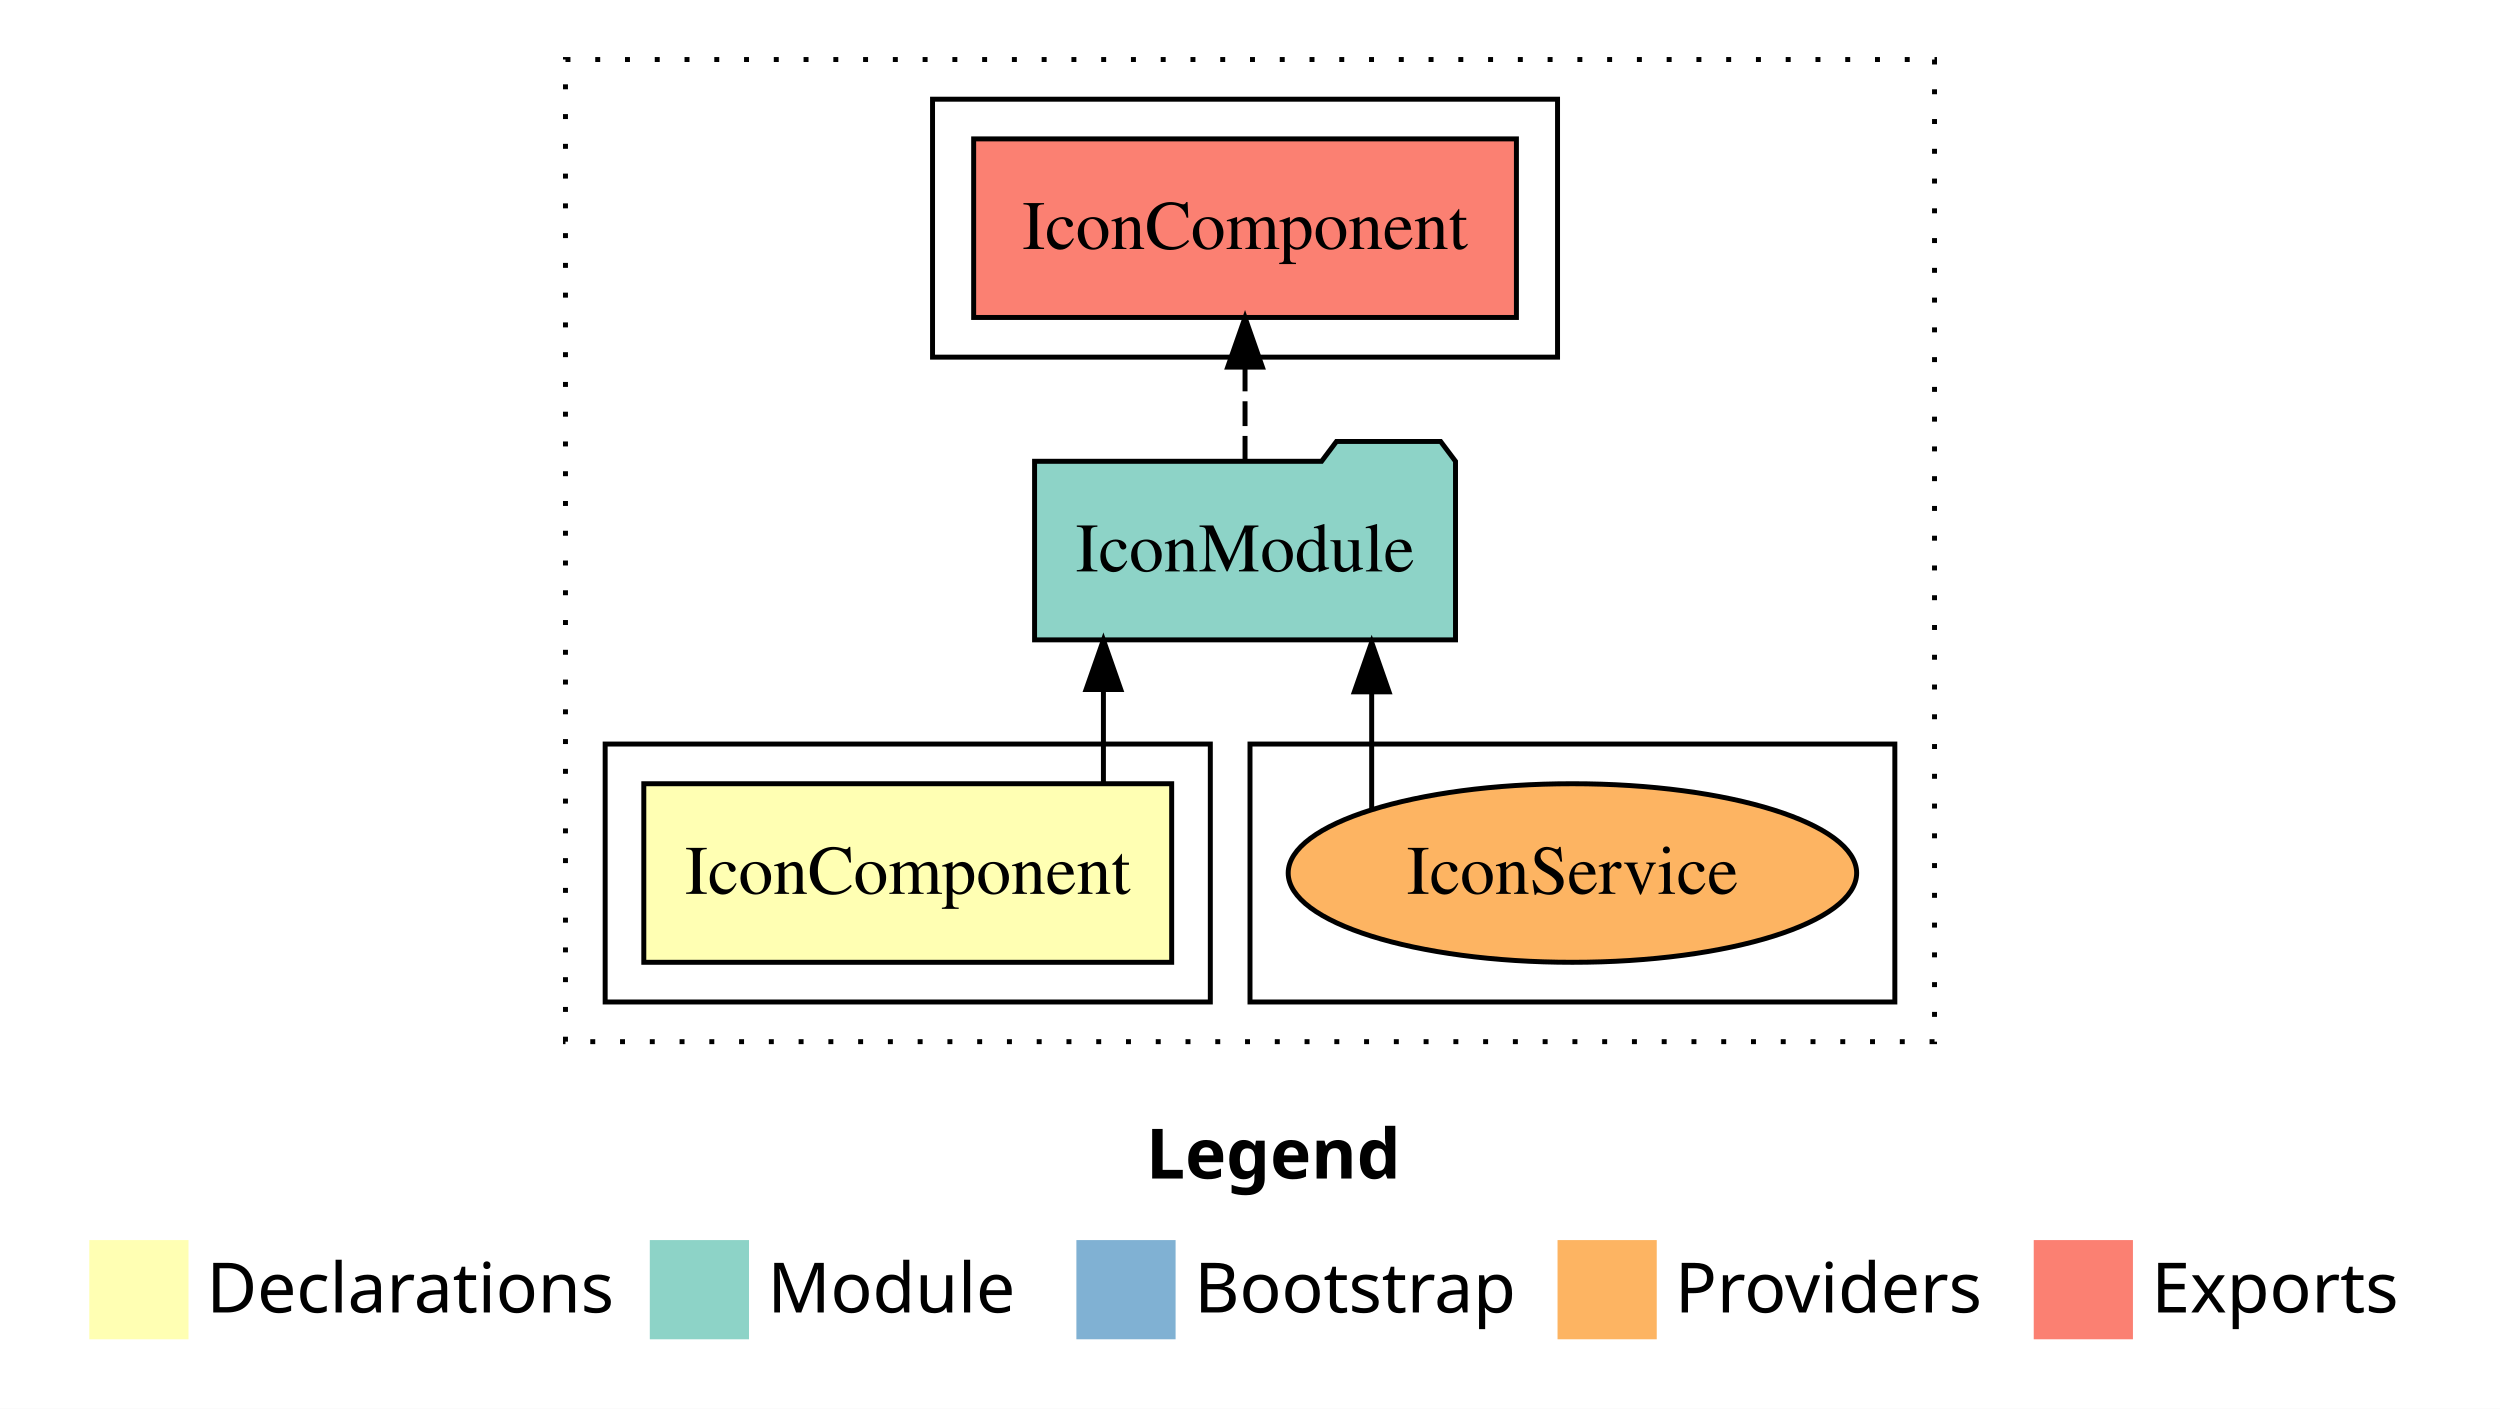
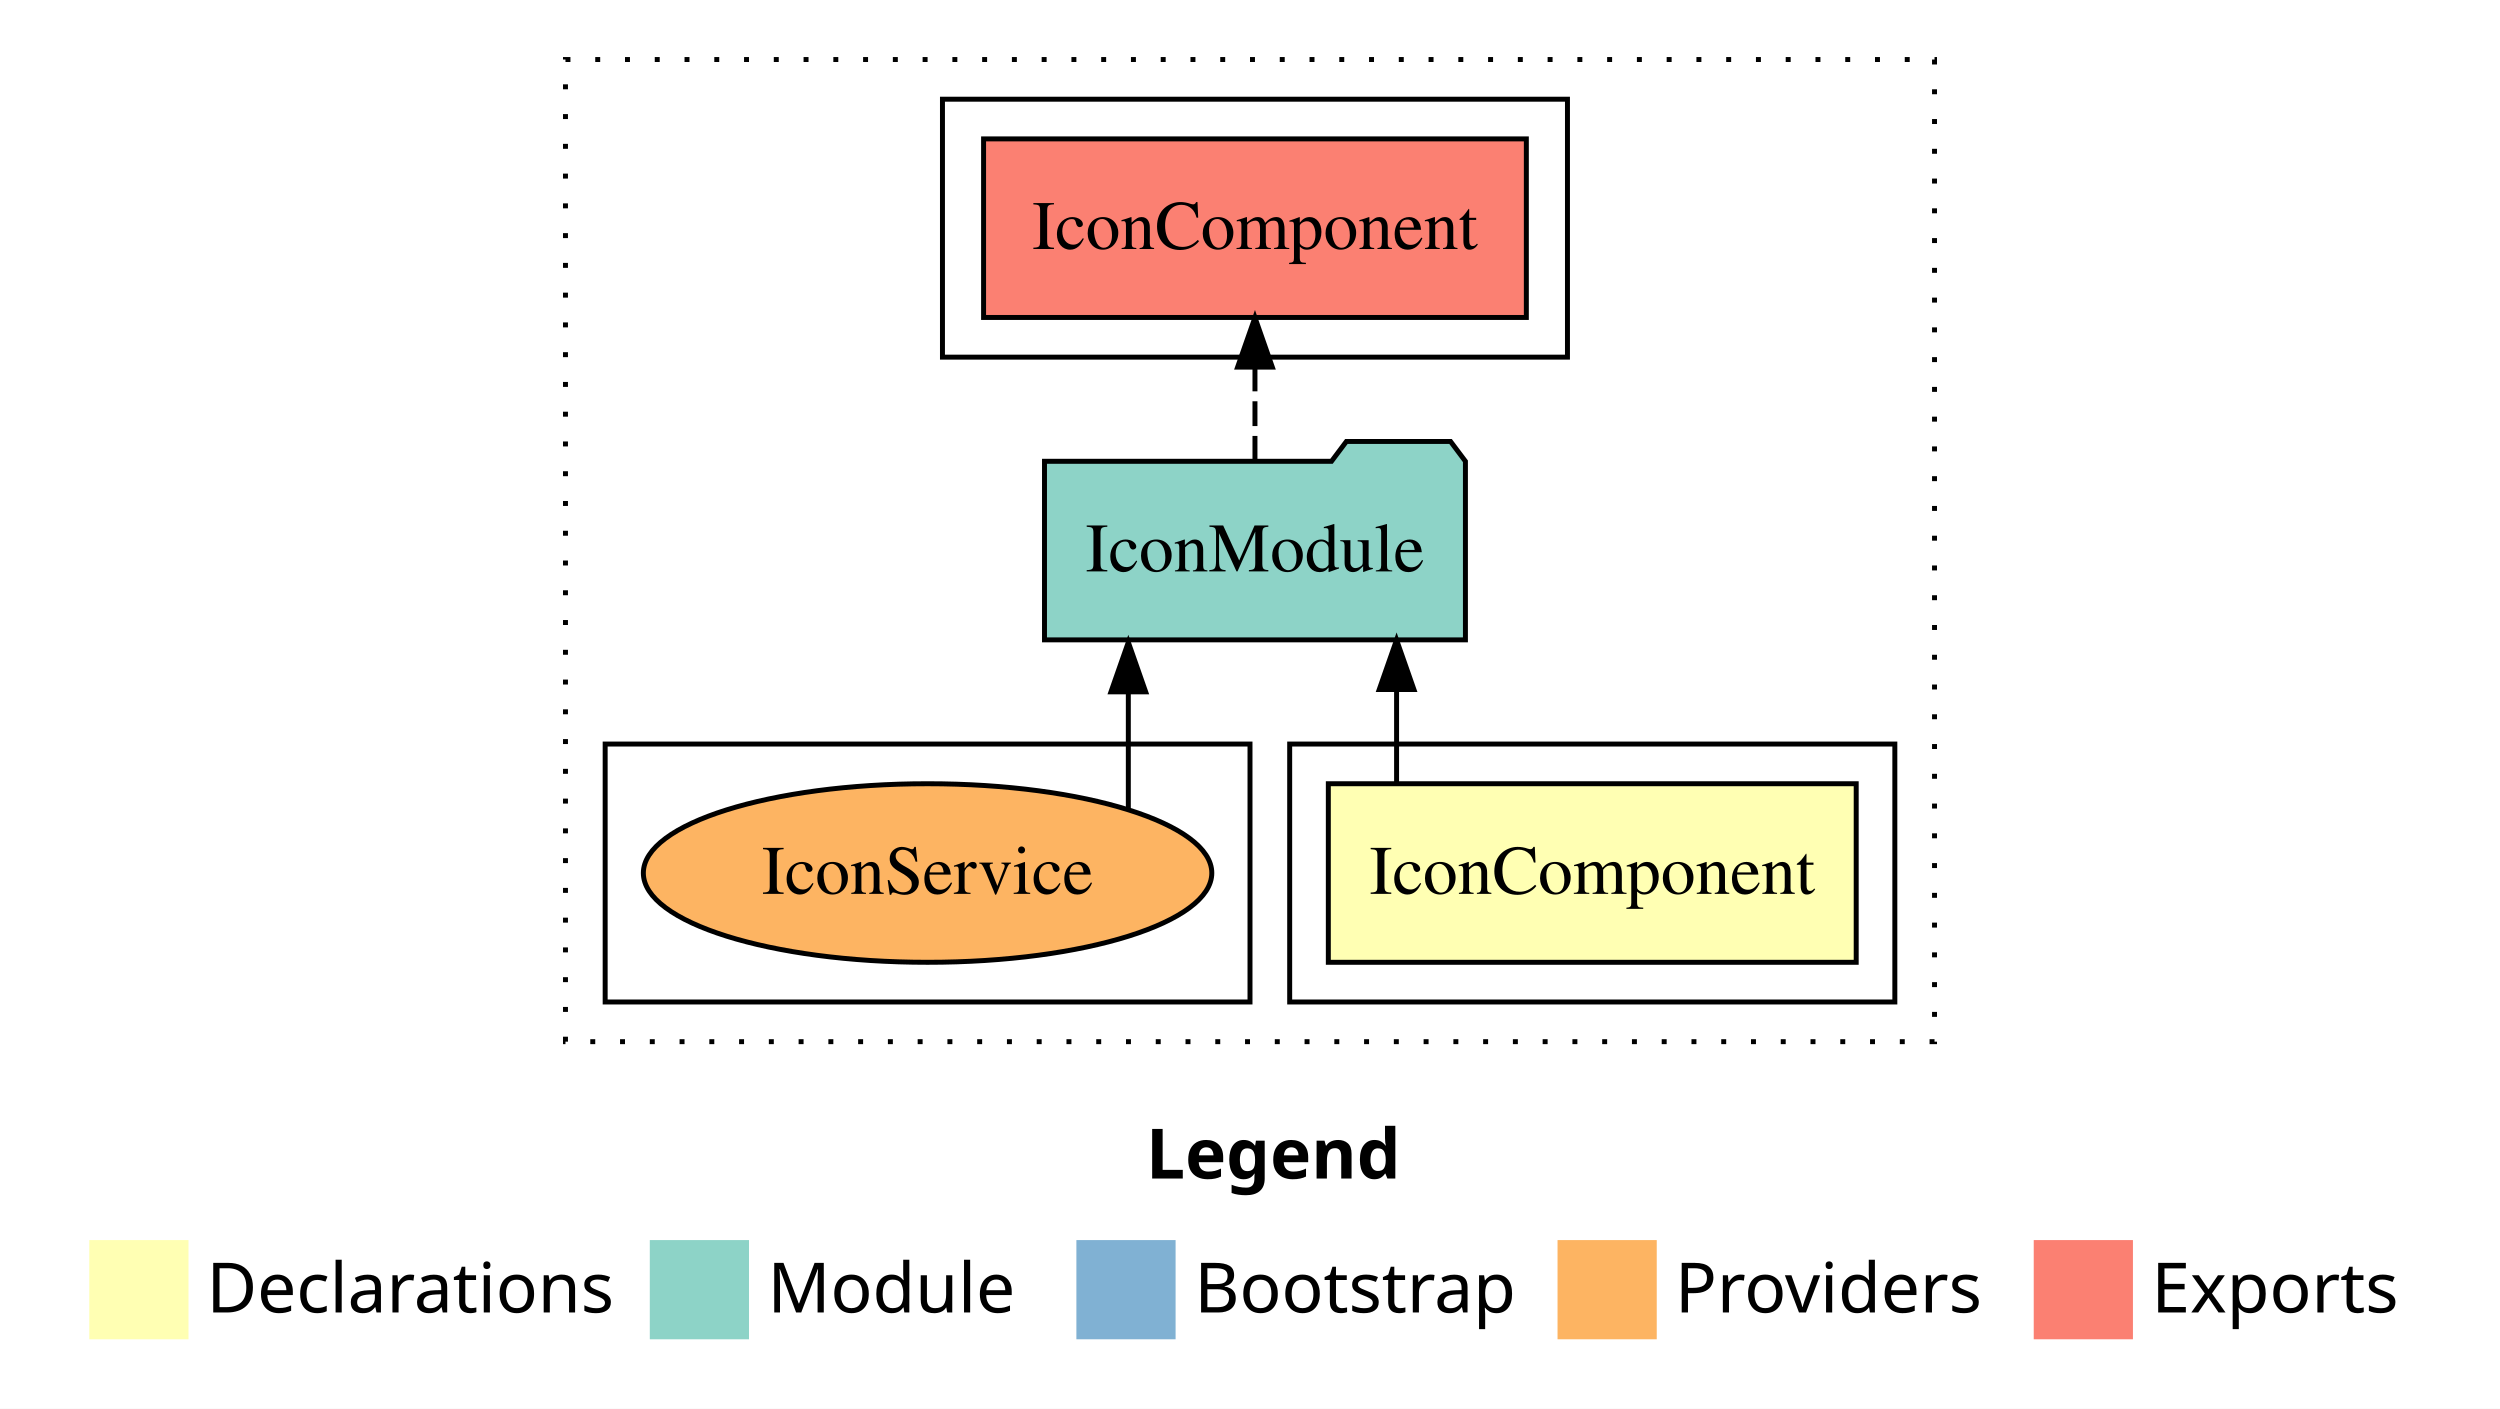
<svg xmlns="http://www.w3.org/2000/svg" width="504pt" height="284pt" viewBox="0.00 0.00 504.00 284.00">
  <g id="graph0" class="graph" transform="scale(1 1) rotate(0) translate(4 280)">
    <polygon fill="white" stroke="transparent" points="-4,4 -4,-280 500,-280 500,4 -4,4" />
    <text text-anchor="start" x="227.01" y="-42.4" font-family="sans-serif" font-weight="bold" font-size="14.00">Legend</text>
    <polygon fill="#ffffb3" stroke="transparent" points="14,-10 14,-30 34,-30 34,-10 14,-10" />
    <text text-anchor="start" x="37.63" y="-15.4" font-family="sans-serif" font-size="14.00">  Declarations</text>
    <polygon fill="#8dd3c7" stroke="transparent" points="127,-10 127,-30 147,-30 147,-10 127,-10" />
    <text text-anchor="start" x="150.73" y="-15.4" font-family="sans-serif" font-size="14.00">  Module</text>
    <polygon fill="#80b1d3" stroke="transparent" points="213,-10 213,-30 233,-30 233,-10 213,-10" />
    <text text-anchor="start" x="236.78" y="-15.4" font-family="sans-serif" font-size="14.00">  Bootstrap</text>
    <polygon fill="#fdb462" stroke="transparent" points="310,-10 310,-30 330,-30 330,-10 310,-10" />
    <text text-anchor="start" x="333.67" y="-15.4" font-family="sans-serif" font-size="14.00">  Providers</text>
    <polygon fill="#fb8072" stroke="transparent" points="406,-10 406,-30 426,-30 426,-10 406,-10" />
    <text text-anchor="start" x="429.73" y="-15.4" font-family="sans-serif" font-size="14.00">  Exports</text>
    <g id="clust1" class="cluster">
      <polygon fill="none" stroke="black" stroke-dasharray="1,5" points="110,-70 110,-268 386,-268 386,-70 110,-70" />
    </g>
-     <g id="clust7" class="cluster">
-       <polygon fill="none" stroke="black" points="248,-78 248,-130 378,-130 378,-78 248,-78" />
+     <g id="clust2" class="cluster">
+       <polygon fill="none" stroke="black" points="256,-78 256,-130 378,-130 378,-78 256,-78" />
    </g>
    <g id="clust5" class="cluster">
-       <polygon fill="none" stroke="black" points="184,-208 184,-260 310,-260 310,-208 184,-208" />
+       <polygon fill="none" stroke="black" points="186,-208 186,-260 312,-260 312,-208 186,-208" />
    </g>
-     <g id="clust2" class="cluster">
-       <polygon fill="none" stroke="black" points="118,-78 118,-130 240,-130 240,-78 118,-78" />
+     <g id="clust7" class="cluster">
+       <polygon fill="none" stroke="black" points="118,-78 118,-130 248,-130 248,-78 118,-78" />
    </g>
    <g id="node1" class="node">
-       <polygon fill="#ffffb3" stroke="black" points="232.21,-122 125.79,-122 125.79,-86 232.21,-86 232.21,-122" />
-       <text text-anchor="middle" x="179" y="-99.8" font-family="Times,serif" font-size="14.00">IconComponent</text>
+       <polygon fill="#ffffb3" stroke="black" points="370.21,-122 263.79,-122 263.79,-86 370.21,-86 370.21,-122" />
+       <text text-anchor="middle" x="317" y="-99.8" font-family="Times,serif" font-size="14.00">IconComponent</text>
    </g>
    <g id="node2" class="node">
-       <polygon fill="#8dd3c7" stroke="black" points="289.43,-187 286.43,-191 265.43,-191 262.43,-187 204.57,-187 204.57,-151 289.43,-151 289.43,-187" />
-       <text text-anchor="middle" x="247" y="-164.8" font-family="Times,serif" font-size="14.00">IconModule</text>
+       <polygon fill="#8dd3c7" stroke="black" points="291.43,-187 288.43,-191 267.43,-191 264.43,-187 206.57,-187 206.57,-151 291.43,-151 291.43,-187" />
+       <text text-anchor="middle" x="249" y="-164.8" font-family="Times,serif" font-size="14.00">IconModule</text>
    </g>
    <g id="edge1" class="edge">
-       <path fill="none" stroke="black" d="M218.45,-122.11C218.45,-122.11 218.45,-140.99 218.45,-140.99" />
-       <polygon fill="black" stroke="black" points="214.95,-140.99 218.45,-150.99 221.95,-140.99 214.95,-140.99" />
+       <path fill="none" stroke="black" d="M277.55,-122.11C277.55,-122.11 277.55,-140.99 277.55,-140.99" />
+       <polygon fill="black" stroke="black" points="274.05,-140.99 277.55,-150.99 281.05,-140.99 274.05,-140.99" />
    </g>
    <g id="node3" class="node">
-       <polygon fill="#fb8072" stroke="black" points="301.71,-252 192.29,-252 192.29,-216 301.71,-216 301.71,-252" />
-       <text text-anchor="middle" x="247" y="-229.8" font-family="Times,serif" font-size="14.00">IconComponent </text>
+       <polygon fill="#fb8072" stroke="black" points="303.71,-252 194.29,-252 194.29,-216 303.71,-216 303.71,-252" />
+       <text text-anchor="middle" x="249" y="-229.8" font-family="Times,serif" font-size="14.00">IconComponent </text>
    </g>
    <g id="edge2" class="edge">
-       <path fill="none" stroke="black" stroke-dasharray="5,2" d="M247,-187.11C247,-187.11 247,-205.99 247,-205.99" />
-       <polygon fill="black" stroke="black" points="243.5,-205.99 247,-215.99 250.5,-205.99 243.5,-205.99" />
+       <path fill="none" stroke="black" stroke-dasharray="5,2" d="M249,-187.11C249,-187.11 249,-205.99 249,-205.99" />
+       <polygon fill="black" stroke="black" points="245.5,-205.99 249,-215.99 252.5,-205.99 245.5,-205.99" />
    </g>
    <g id="node4" class="node">
-       <ellipse fill="#fdb462" stroke="black" cx="313" cy="-104" rx="57.3" ry="18" />
-       <text text-anchor="middle" x="313" y="-99.8" font-family="Times,serif" font-size="14.00">IconService</text>
+       <ellipse fill="#fdb462" stroke="black" cx="183" cy="-104" rx="57.3" ry="18" />
+       <text text-anchor="middle" x="183" y="-99.8" font-family="Times,serif" font-size="14.00">IconService</text>
    </g>
    <g id="edge3" class="edge">
-       <path fill="none" stroke="black" d="M272.53,-116.84C272.53,-116.84 272.53,-140.52 272.53,-140.52" />
-       <polygon fill="black" stroke="black" points="269.03,-140.52 272.53,-150.52 276.03,-140.52 269.03,-140.52" />
+       <path fill="none" stroke="black" d="M223.47,-116.84C223.47,-116.84 223.47,-140.52 223.47,-140.52" />
+       <polygon fill="black" stroke="black" points="219.97,-140.52 223.47,-150.52 226.97,-140.52 219.97,-140.52" />
    </g>
  </g>
</svg>
